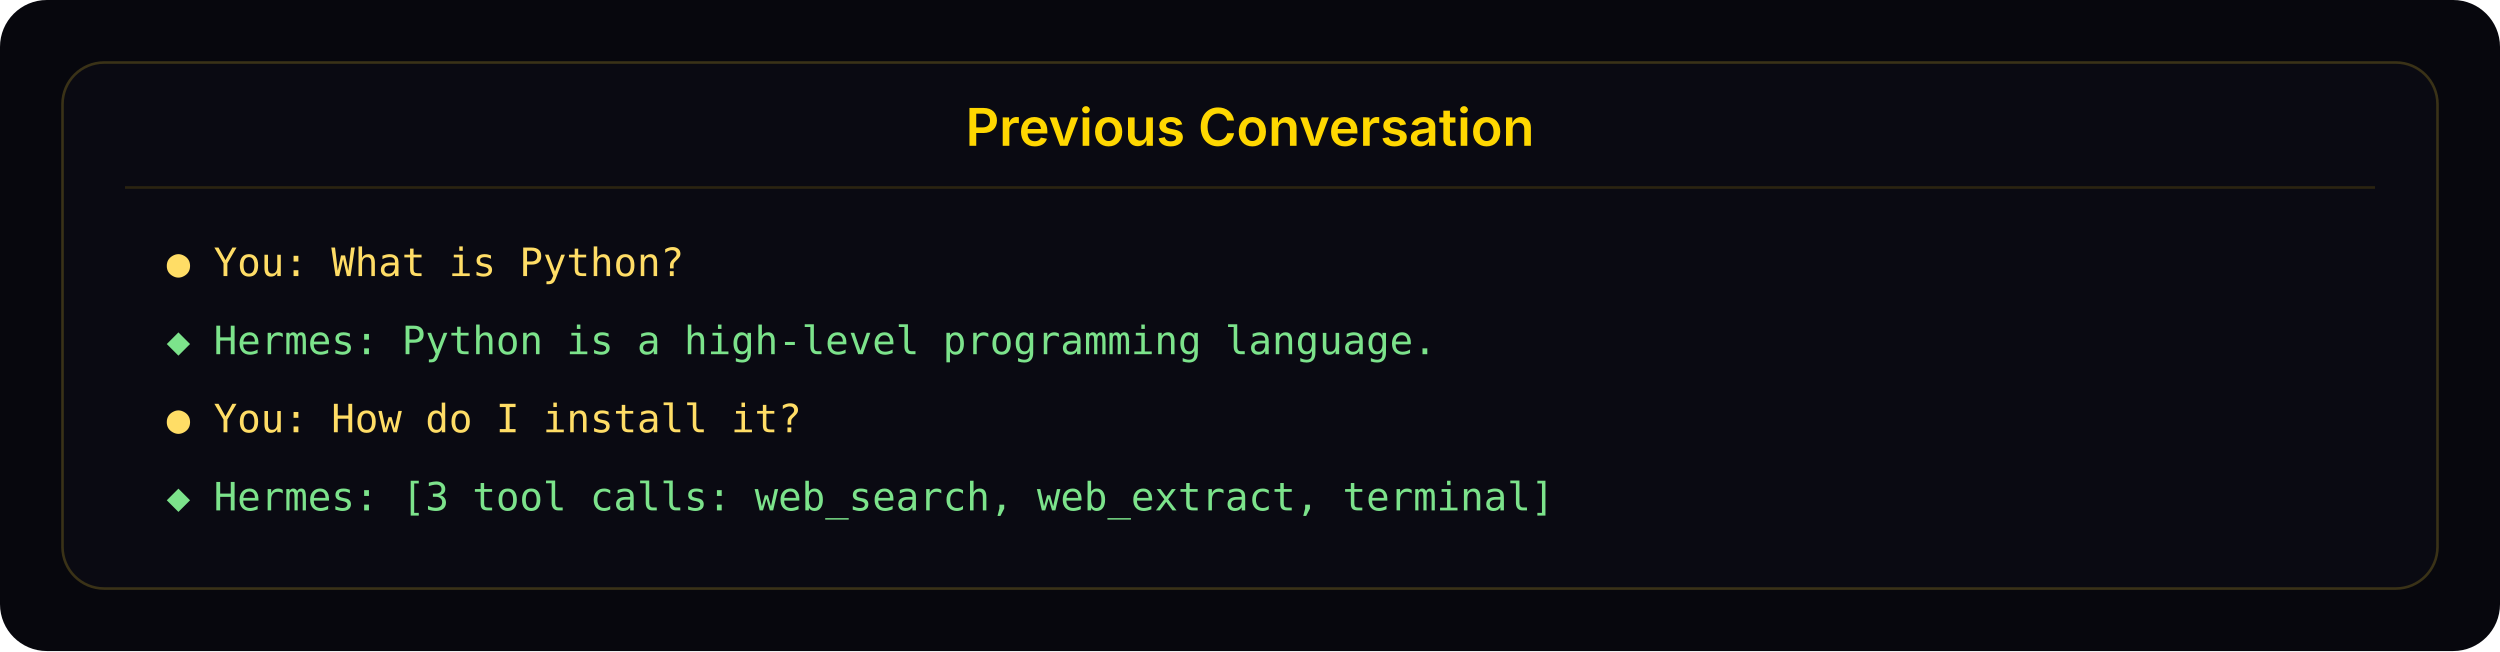
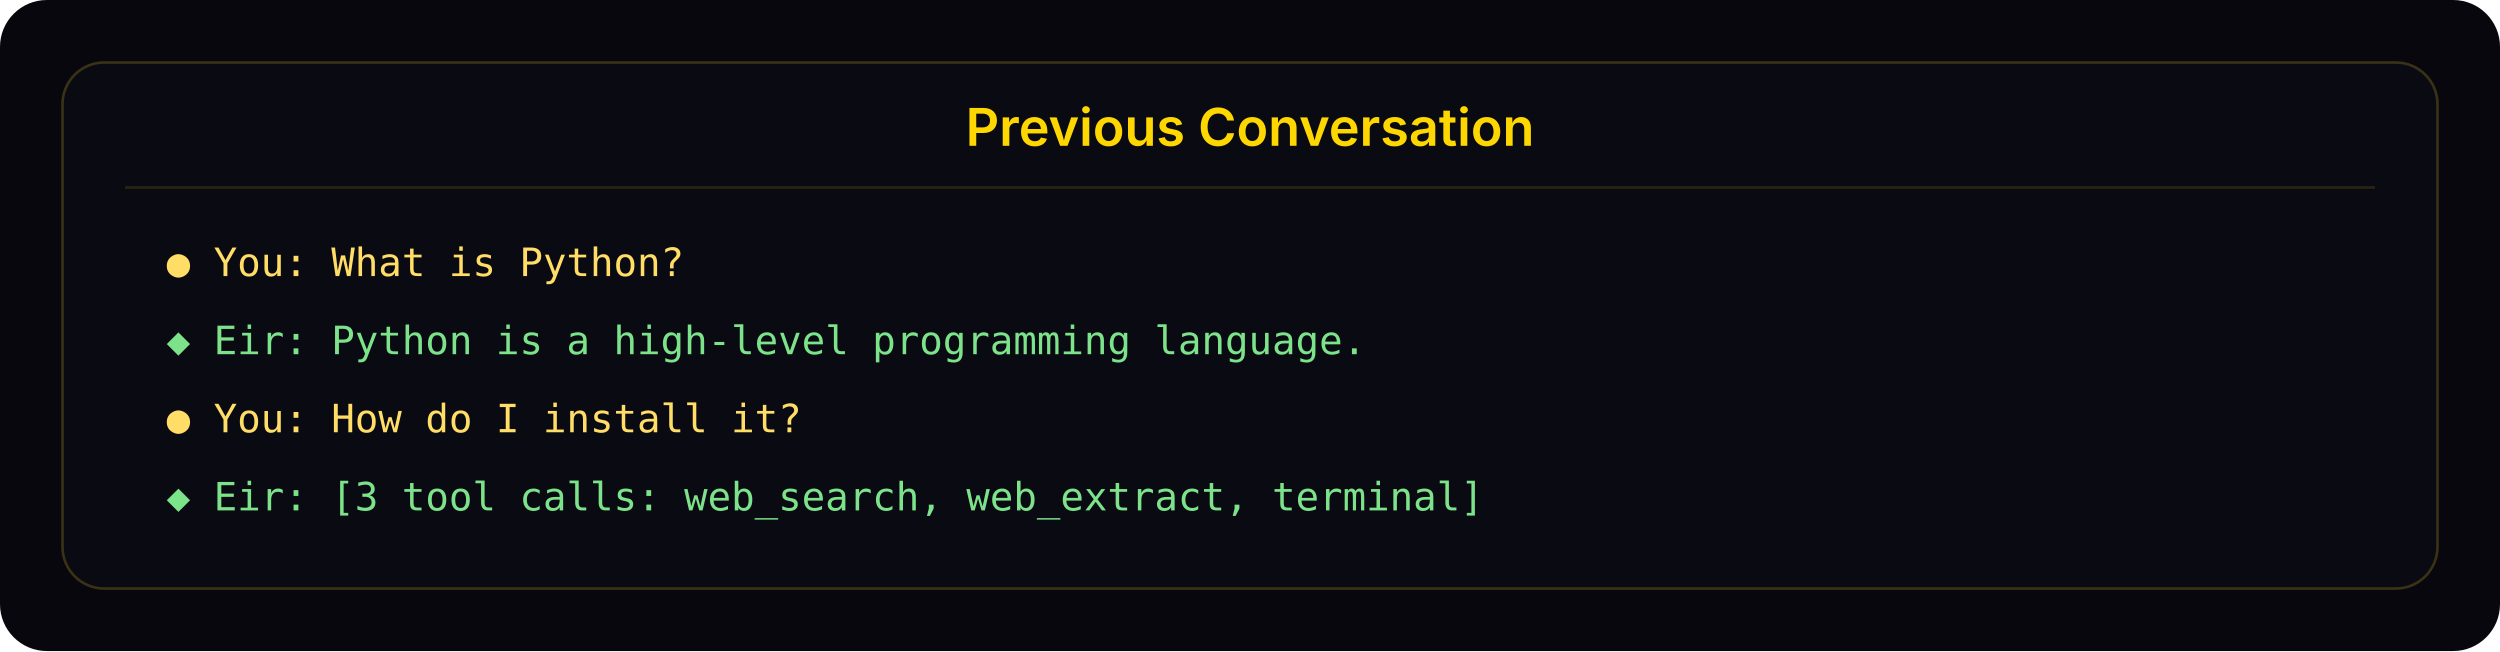
<svg xmlns="http://www.w3.org/2000/svg" width="960" height="250" viewBox="0 0 960 250" role="img" aria-labelledby="title desc">
  <rect width="960" height="250" rx="18" fill="#07070d" />
  <rect x="24" y="24" width="912" height="202" rx="16" fill="#0a0a12" stroke="#3a3217" />
  <text x="480" y="56" text-anchor="middle" fill="#ffd700" font-family="Inter, sans-serif" font-size="20" font-weight="600">Previous Conversation</text>
  <line x1="48" y1="72" x2="912" y2="72" stroke="#2b2410" />
  <text x="64" y="106" fill="#ffdd66" font-family="JetBrains Mono, monospace" font-size="15">● You: What is Python?</text>
-   <text x="64" y="136" fill="#7ce38b" font-family="JetBrains Mono, monospace" font-size="15">◆ Hermes: Python is a high-level programming language.</text>
+   <text x="64" y="136" fill="#7ce38b" font-family="JetBrains Mono, monospace" font-size="15">◆ Eir: Python is a high-level programming language.</text>
  <text x="64" y="166" fill="#ffdd66" font-family="JetBrains Mono, monospace" font-size="15">● You: How do I install it?</text>
-   <text x="64" y="196" fill="#7ce38b" font-family="JetBrains Mono, monospace" font-size="15">◆ Hermes: [3 tool calls: web_search, web_extract, terminal]</text>
+   <text x="64" y="196" fill="#7ce38b" font-family="JetBrains Mono, monospace" font-size="15">◆ Eir: [3 tool calls: web_search, web_extract, terminal]</text>
</svg>
